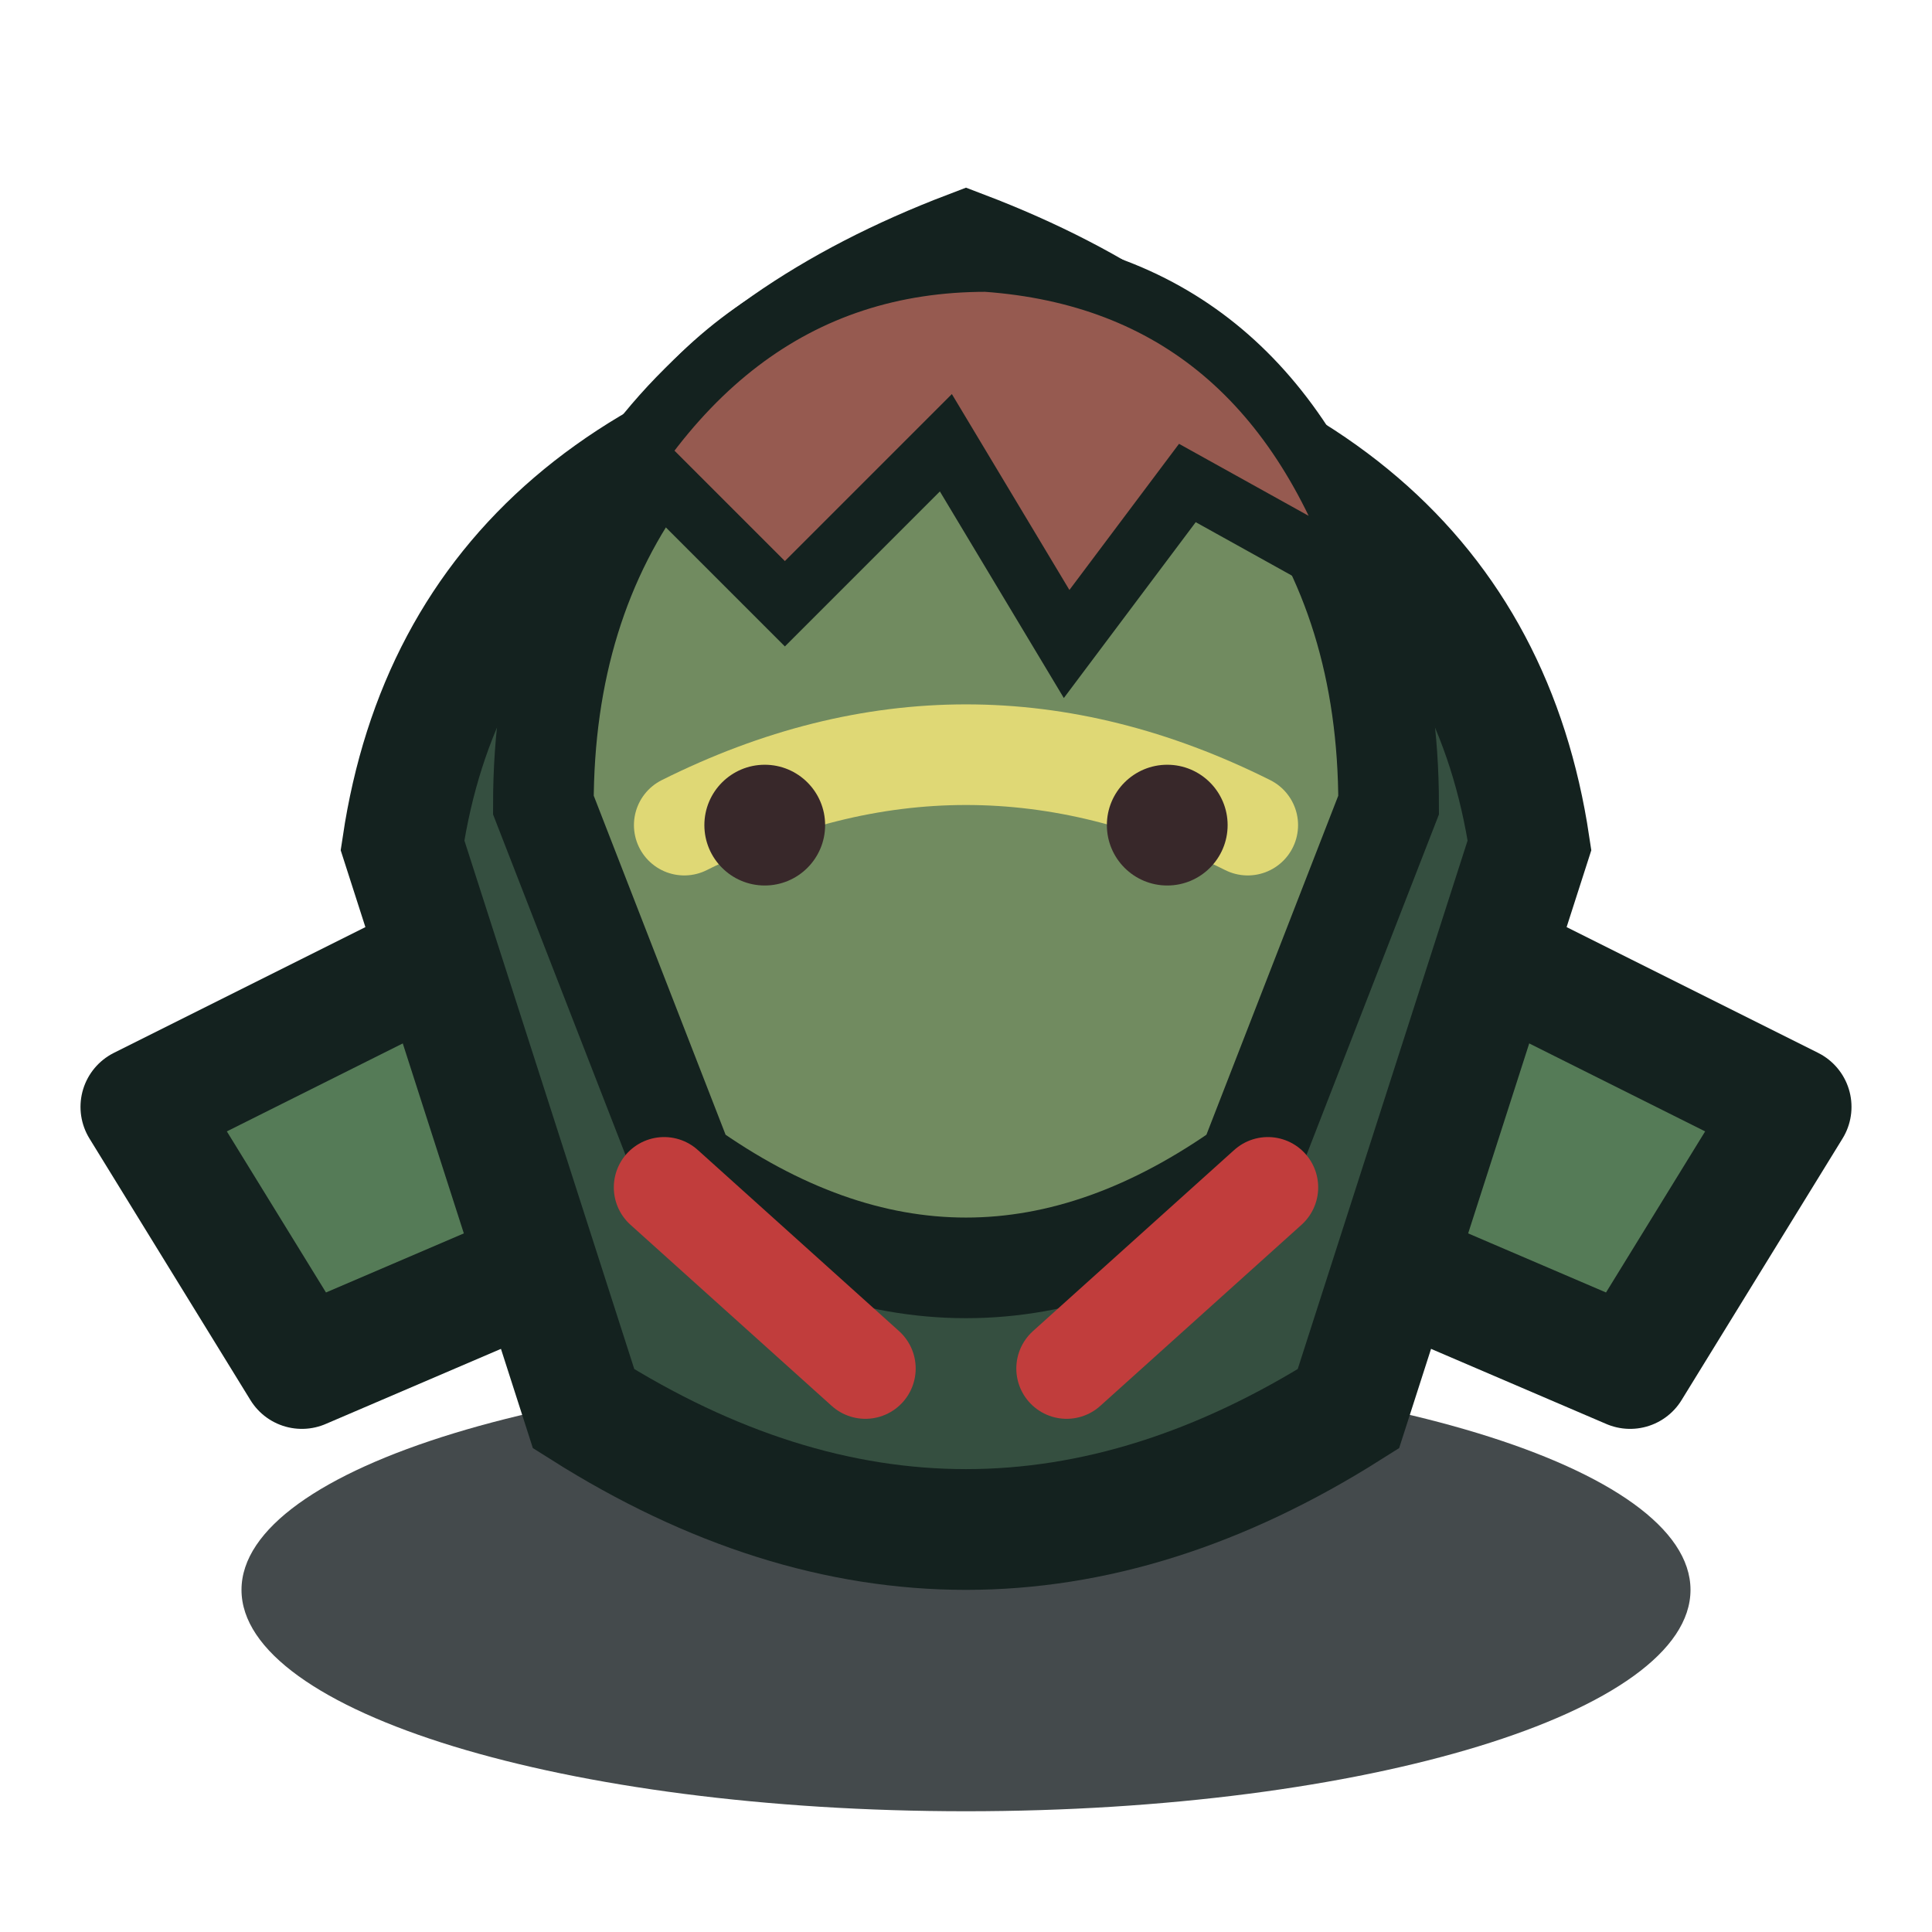
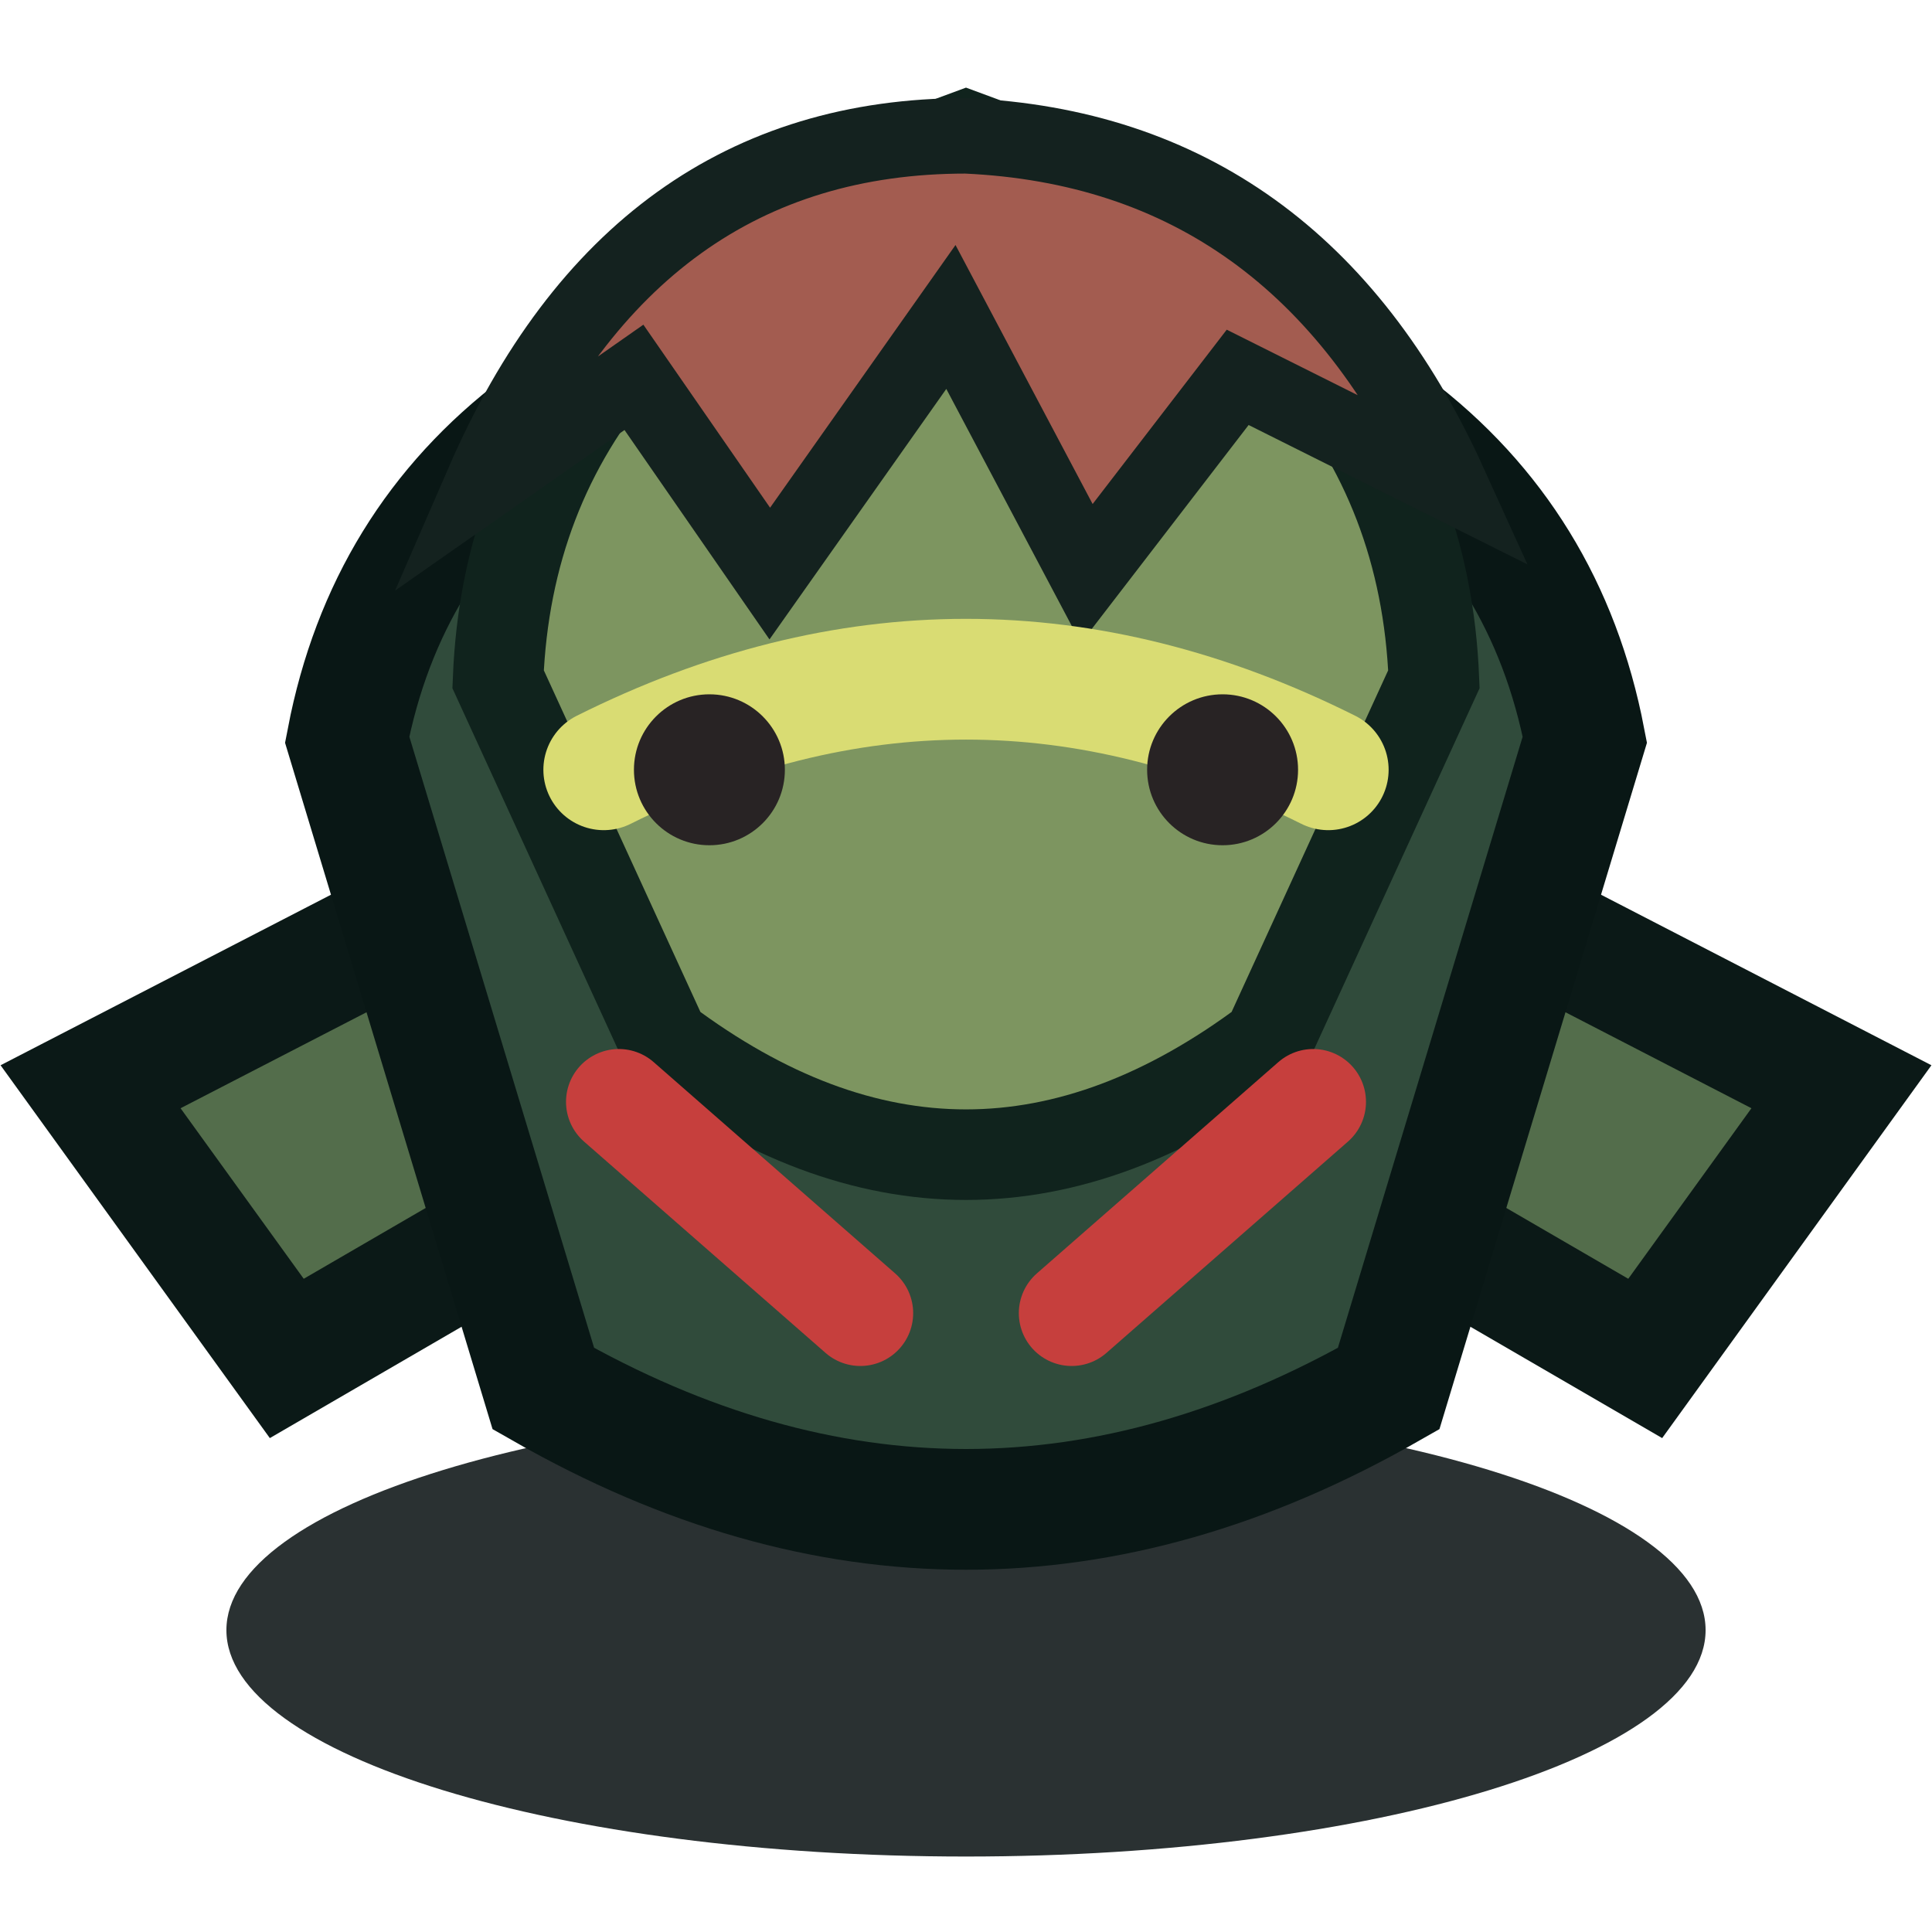
- <svg xmlns="http://www.w3.org/2000/svg" width="96" height="96" viewBox="0 0 96 96">
-   <ellipse cx="48" cy="79" rx="36" ry="11" fill="#101719" opacity=".78" />
-   <path d="M27 45 L7 55 L15 68 L36 59 M69 45 L89 55 L81 68 L60 59" fill="#557b57" stroke="#14221f" stroke-width="6" stroke-linejoin="round" />
-   <path d="M20 42 Q23 22 48 18 Q73 22 76 42 L67 70 Q48 82 29 70Z" fill="#354f40" stroke="#14221f" stroke-width="6" />
-   <path d="M27 40 Q27 20 48 12 Q69 20 69 40 L62 58 Q48 68 34 58Z" fill="#718b60" stroke="#14221f" stroke-width="5" />
-   <path d="M28 29 Q35 13 49 13 Q63 14 68 29 L59 24 L53 32 L47 22 L39 30 L33 24Z" fill="#965a50" stroke="#14221f" stroke-width="3" />
-   <path d="M34 41 Q48 34 62 41" fill="none" stroke="#dfd875" stroke-width="5" stroke-linecap="round" />
-   <circle cx="38" cy="41" r="3" fill="#38282a" />
-   <circle cx="58" cy="41" r="3" fill="#38282a" />
-   <path d="M33 59 L43 68 M63 59 L53 68" stroke="#c13d3c" stroke-width="5" stroke-linecap="round" />
+ <svg xmlns="http://www.w3.org/2000/svg" width="128" height="128" viewBox="0 0 128 128">
+   <ellipse cx="64" cy="108" rx="49" ry="15" fill="#050d0e" opacity=".85" />
+   <path d="M37 56L6 72L19 90L50 72M91 56L122 72L109 90L78 72" fill="#536d4b" stroke="#0b1917" stroke-width="8" />
+   <path d="M23 49Q28 23 64 18Q100 23 105 49L92 92Q64 108 36 92Z" fill="#304b3b" stroke="#091715" stroke-width="8" />
+   <path d="M33 45Q34 20 64 9Q94 20 95 45L84 69Q64 84 44 69Z" fill="#7d9560" stroke="#10231d" stroke-width="6" />
+   <path d="M32 32Q42 9 64 9Q86 10 96 32L82 25L72 38L63 21L51 38L42 25Z" fill="#a35c50" stroke="#14221f" stroke-width="5" />
+   <path d="M40 51Q64 39 88 51" fill="none" stroke="#d9dc73" stroke-width="8" stroke-linecap="round" />
+   <circle cx="47" cy="51" r="5" fill="#282324" />
+   <circle cx="81" cy="51" r="5" fill="#282324" />
+   <path d="M41 73L57 87M87 73L71 87" stroke="#c63f3d" stroke-width="7" stroke-linecap="round" />
</svg>
